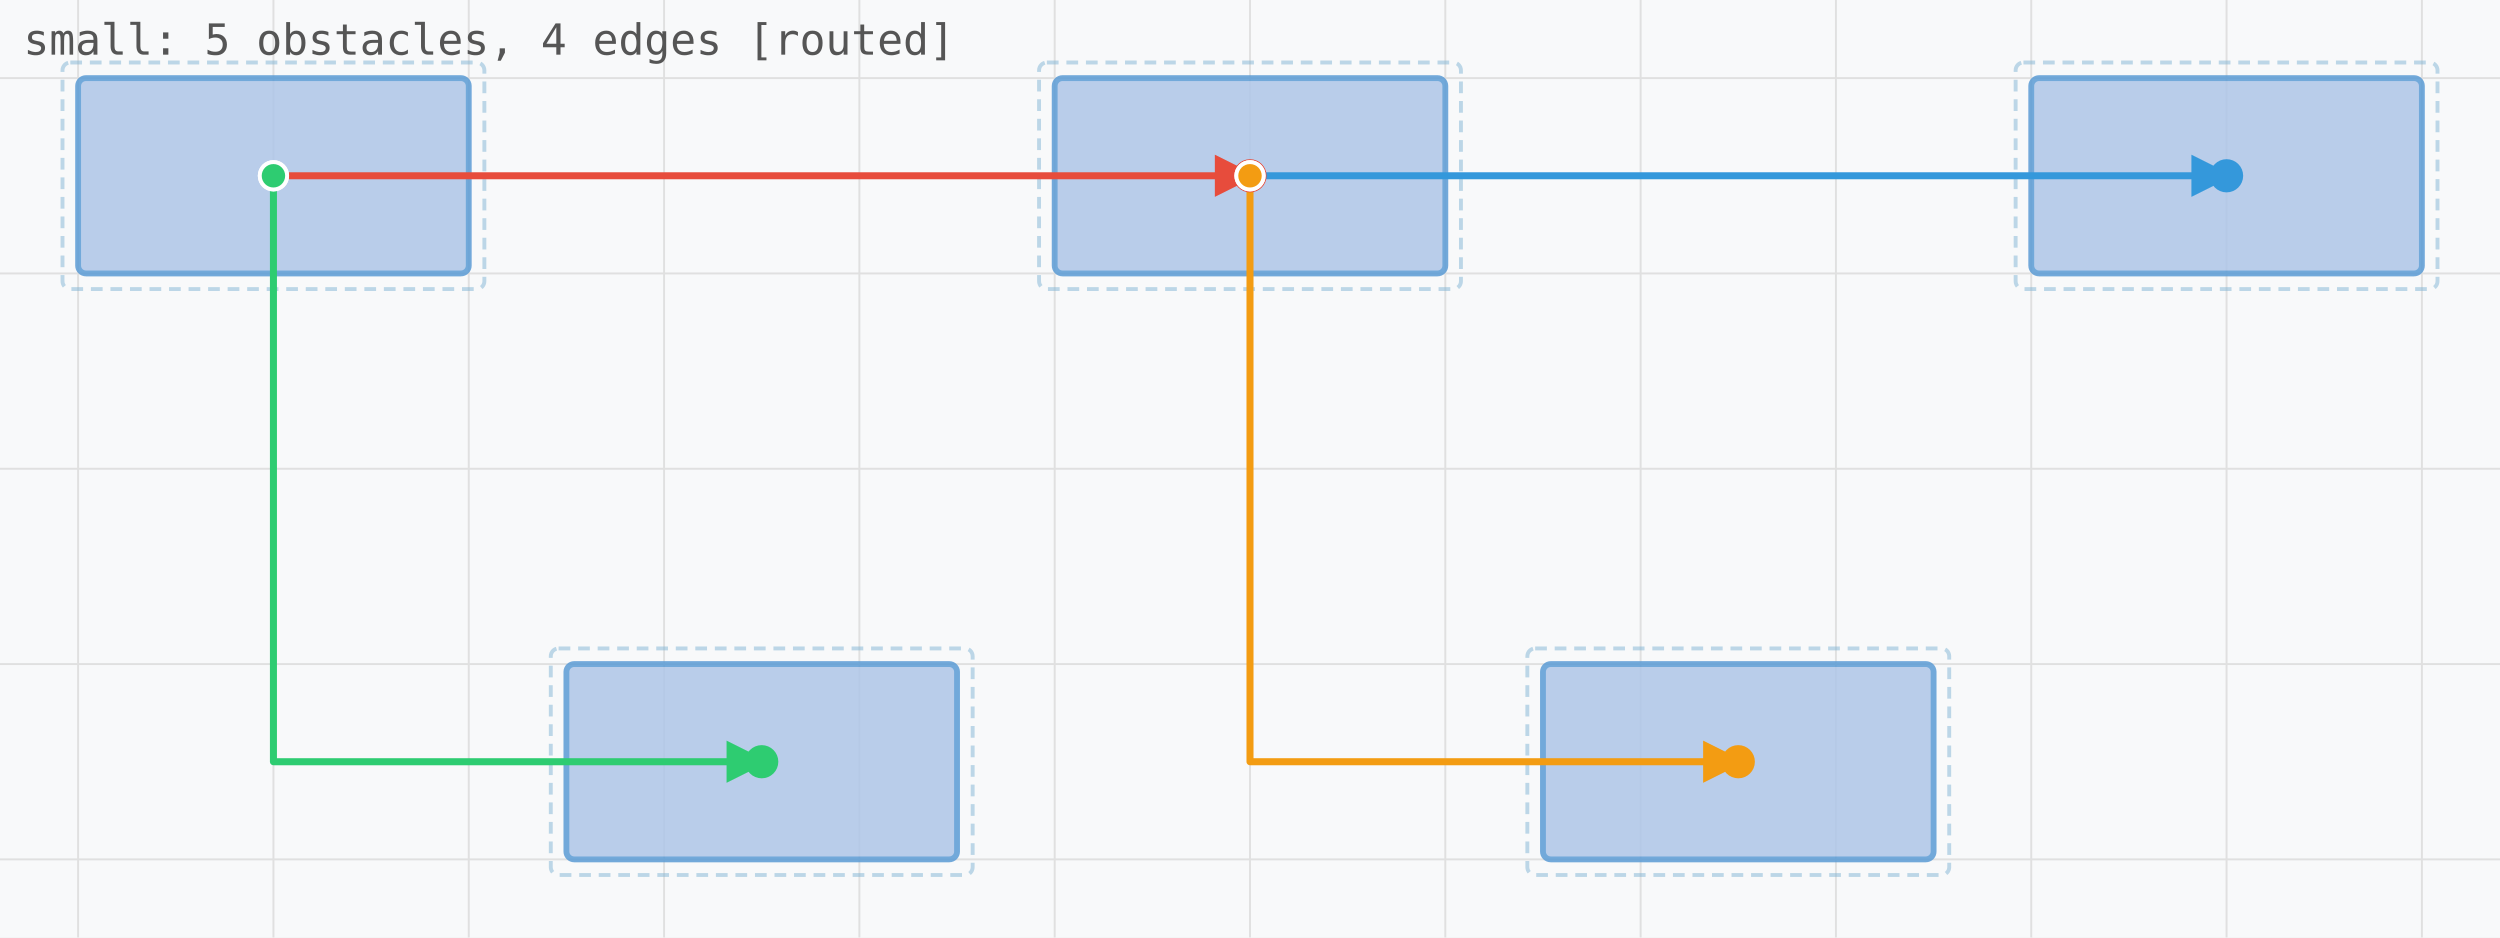
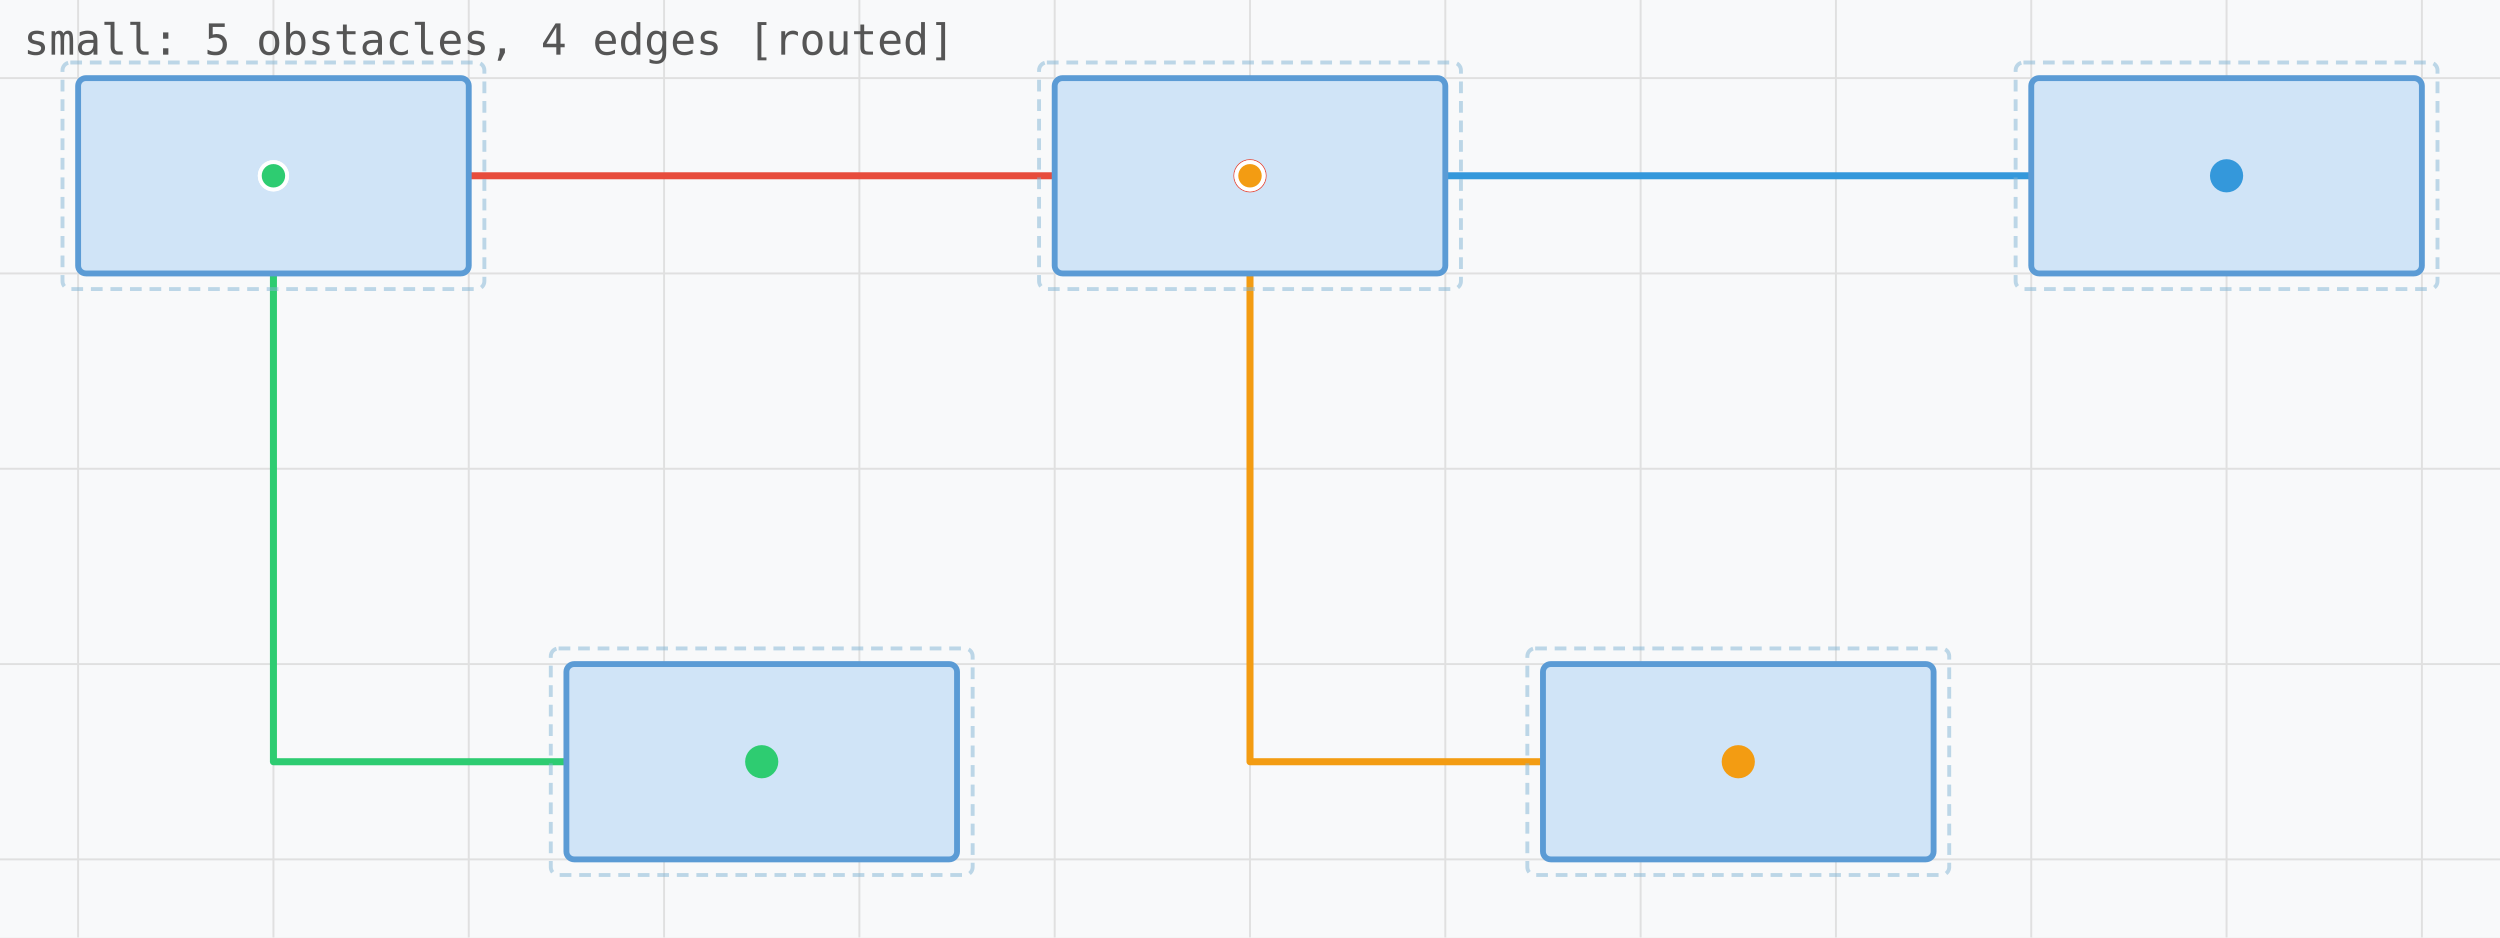
<svg xmlns="http://www.w3.org/2000/svg" width="640" height="240" style="font-family:monospace">
  <rect width="640" height="240" fill="#f8f9fa" />
  <defs>
    <marker id="arr" markerWidth="6" markerHeight="6" refX="5" refY="3" orient="auto">
      <path d="M0,0 L6,3 L0,6 Z" fill="context-stroke" />
    </marker>
  </defs>
  <line x1="-30" y1="0" x2="-30" y2="240" stroke="#e0e0e0" stroke-width="0.5" />
  <line x1="20" y1="0" x2="20" y2="240" stroke="#e0e0e0" stroke-width="0.5" />
  <line x1="70" y1="0" x2="70" y2="240" stroke="#e0e0e0" stroke-width="0.5" />
  <line x1="120" y1="0" x2="120" y2="240" stroke="#e0e0e0" stroke-width="0.5" />
  <line x1="170" y1="0" x2="170" y2="240" stroke="#e0e0e0" stroke-width="0.5" />
  <line x1="220" y1="0" x2="220" y2="240" stroke="#e0e0e0" stroke-width="0.5" />
  <line x1="270" y1="0" x2="270" y2="240" stroke="#e0e0e0" stroke-width="0.5" />
  <line x1="320" y1="0" x2="320" y2="240" stroke="#e0e0e0" stroke-width="0.5" />
  <line x1="370" y1="0" x2="370" y2="240" stroke="#e0e0e0" stroke-width="0.5" />
  <line x1="420" y1="0" x2="420" y2="240" stroke="#e0e0e0" stroke-width="0.5" />
  <line x1="470" y1="0" x2="470" y2="240" stroke="#e0e0e0" stroke-width="0.5" />
  <line x1="520" y1="0" x2="520" y2="240" stroke="#e0e0e0" stroke-width="0.5" />
  <line x1="570" y1="0" x2="570" y2="240" stroke="#e0e0e0" stroke-width="0.5" />
  <line x1="620" y1="0" x2="620" y2="240" stroke="#e0e0e0" stroke-width="0.5" />
  <line x1="0" y1="-30" x2="640" y2="-30" stroke="#e0e0e0" stroke-width="0.5" />
  <line x1="0" y1="20" x2="640" y2="20" stroke="#e0e0e0" stroke-width="0.5" />
  <line x1="0" y1="70" x2="640" y2="70" stroke="#e0e0e0" stroke-width="0.5" />
  <line x1="0" y1="120" x2="640" y2="120" stroke="#e0e0e0" stroke-width="0.5" />
  <line x1="0" y1="170" x2="640" y2="170" stroke="#e0e0e0" stroke-width="0.5" />
  <line x1="0" y1="220" x2="640" y2="220" stroke="#e0e0e0" stroke-width="0.5" />
-   <rect x="16.0" y="16.0" width="108.0" height="58.0" rx="2" fill="none" stroke="#7fb3d3" stroke-width="1" opacity="0.5" stroke-dasharray="3,2" />
-   <rect x="20.0" y="20.0" width="100.0" height="50.0" rx="2" fill="#aec6e8" stroke="#5b9bd5" stroke-width="1.5" opacity="0.85" />
-   <text x="70.0" y="48.0" font-size="8" fill="#1a5276" text-anchor="middle">0</text>
-   <rect x="266.0" y="16.0" width="108.0" height="58.0" rx="2" fill="none" stroke="#7fb3d3" stroke-width="1" opacity="0.5" stroke-dasharray="3,2" />
-   <rect x="270.0" y="20.0" width="100.0" height="50.0" rx="2" fill="#aec6e8" stroke="#5b9bd5" stroke-width="1.5" opacity="0.85" />
-   <text x="320.0" y="48.0" font-size="8" fill="#1a5276" text-anchor="middle">1</text>
-   <rect x="516.0" y="16.0" width="108.0" height="58.0" rx="2" fill="none" stroke="#7fb3d3" stroke-width="1" opacity="0.5" stroke-dasharray="3,2" />
-   <rect x="520.0" y="20.0" width="100.0" height="50.0" rx="2" fill="#aec6e8" stroke="#5b9bd5" stroke-width="1.5" opacity="0.85" />
-   <text x="570.0" y="48.0" font-size="8" fill="#1a5276" text-anchor="middle">2</text>
-   <rect x="141.0" y="166.0" width="108.0" height="58.0" rx="2" fill="none" stroke="#7fb3d3" stroke-width="1" opacity="0.5" stroke-dasharray="3,2" />
-   <rect x="145.0" y="170.0" width="100.0" height="50.0" rx="2" fill="#aec6e8" stroke="#5b9bd5" stroke-width="1.5" opacity="0.85" />
-   <text x="195.0" y="198.0" font-size="8" fill="#1a5276" text-anchor="middle">3</text>
-   <rect x="391.0" y="166.0" width="108.0" height="58.0" rx="2" fill="none" stroke="#7fb3d3" stroke-width="1" opacity="0.5" stroke-dasharray="3,2" />
-   <rect x="395.0" y="170.0" width="100.0" height="50.0" rx="2" fill="#aec6e8" stroke="#5b9bd5" stroke-width="1.5" opacity="0.85" />
-   <text x="445.0" y="198.0" font-size="8" fill="#1a5276" text-anchor="middle">4</text>
  <polyline points="70.0,45.0 320.0,45.0" fill="none" stroke="#e74c3c" stroke-width="1.8" stroke-linejoin="round" marker-end="url(#arr)" />
  <polyline points="320.0,45.0 570.0,45.0" fill="none" stroke="#3498db" stroke-width="1.8" stroke-linejoin="round" marker-end="url(#arr)" />
  <polyline points="70.0,45.0 70.0,195.0 195.0,195.0" fill="none" stroke="#2ecc71" stroke-width="1.8" stroke-linejoin="round" marker-end="url(#arr)" />
  <polyline points="320.0,45.0 320.0,195.0 445.0,195.0" fill="none" stroke="#f39c12" stroke-width="1.8" stroke-linejoin="round" marker-end="url(#arr)" />
+   <rect x="16.0" y="16.0" width="108.0" height="58.0" rx="2" fill="none" stroke="#7fb3d3" stroke-width="1" opacity="0.5" stroke-dasharray="3,2" />
+   <rect x="20.0" y="20.0" width="100.0" height="50.0" rx="2" fill="#d0e4f7" stroke="#5b9bd5" stroke-width="1.5" opacity="1.0" />
+   <text x="70.0" y="48.0" font-size="8" fill="#1a5276" text-anchor="middle">0</text>
+   <rect x="266.0" y="16.0" width="108.0" height="58.0" rx="2" fill="none" stroke="#7fb3d3" stroke-width="1" opacity="0.5" stroke-dasharray="3,2" />
+   <rect x="270.0" y="20.0" width="100.0" height="50.0" rx="2" fill="#d0e4f7" stroke="#5b9bd5" stroke-width="1.5" opacity="1.0" />
+   <text x="320.0" y="48.0" font-size="8" fill="#1a5276" text-anchor="middle">1</text>
+   <rect x="516.0" y="16.0" width="108.0" height="58.0" rx="2" fill="none" stroke="#7fb3d3" stroke-width="1" opacity="0.5" stroke-dasharray="3,2" />
+   <rect x="520.0" y="20.0" width="100.0" height="50.0" rx="2" fill="#d0e4f7" stroke="#5b9bd5" stroke-width="1.5" opacity="1.0" />
+   <text x="570.0" y="48.0" font-size="8" fill="#1a5276" text-anchor="middle">2</text>
+   <rect x="141.0" y="166.0" width="108.0" height="58.0" rx="2" fill="none" stroke="#7fb3d3" stroke-width="1" opacity="0.5" stroke-dasharray="3,2" />
+   <rect x="145.0" y="170.0" width="100.0" height="50.0" rx="2" fill="#d0e4f7" stroke="#5b9bd5" stroke-width="1.5" opacity="1.0" />
+   <text x="195.0" y="198.0" font-size="8" fill="#1a5276" text-anchor="middle">3</text>
+   <rect x="391.0" y="166.0" width="108.0" height="58.0" rx="2" fill="none" stroke="#7fb3d3" stroke-width="1" opacity="0.5" stroke-dasharray="3,2" />
+   <rect x="395.0" y="170.0" width="100.0" height="50.0" rx="2" fill="#d0e4f7" stroke="#5b9bd5" stroke-width="1.5" opacity="1.0" />
+   <text x="445.0" y="198.0" font-size="8" fill="#1a5276" text-anchor="middle">4</text>
  <circle cx="70.0" cy="45.0" r="3.5" fill="#e74c3c" stroke="#fff" stroke-width="1" />
  <circle cx="320.0" cy="45.0" r="3.5" fill="#e74c3c" stroke="#e74c3c" stroke-width="1.5" />
  <circle cx="320.0" cy="45.0" r="3.5" fill="#3498db" stroke="#fff" stroke-width="1" />
  <circle cx="570.0" cy="45.0" r="3.5" fill="#3498db" stroke="#3498db" stroke-width="1.5" />
  <circle cx="70.0" cy="45.0" r="3.5" fill="#2ecc71" stroke="#fff" stroke-width="1" />
  <circle cx="195.0" cy="195.0" r="3.5" fill="#2ecc71" stroke="#2ecc71" stroke-width="1.5" />
  <circle cx="320.0" cy="45.0" r="3.5" fill="#f39c12" stroke="#fff" stroke-width="1" />
  <circle cx="445.0" cy="195.0" r="3.5" fill="#f39c12" stroke="#f39c12" stroke-width="1.5" />
  <text x="6" y="14" font-size="11" fill="#555" font-family="monospace">small: 5 obstacles, 4 edges [routed]</text>
</svg>
